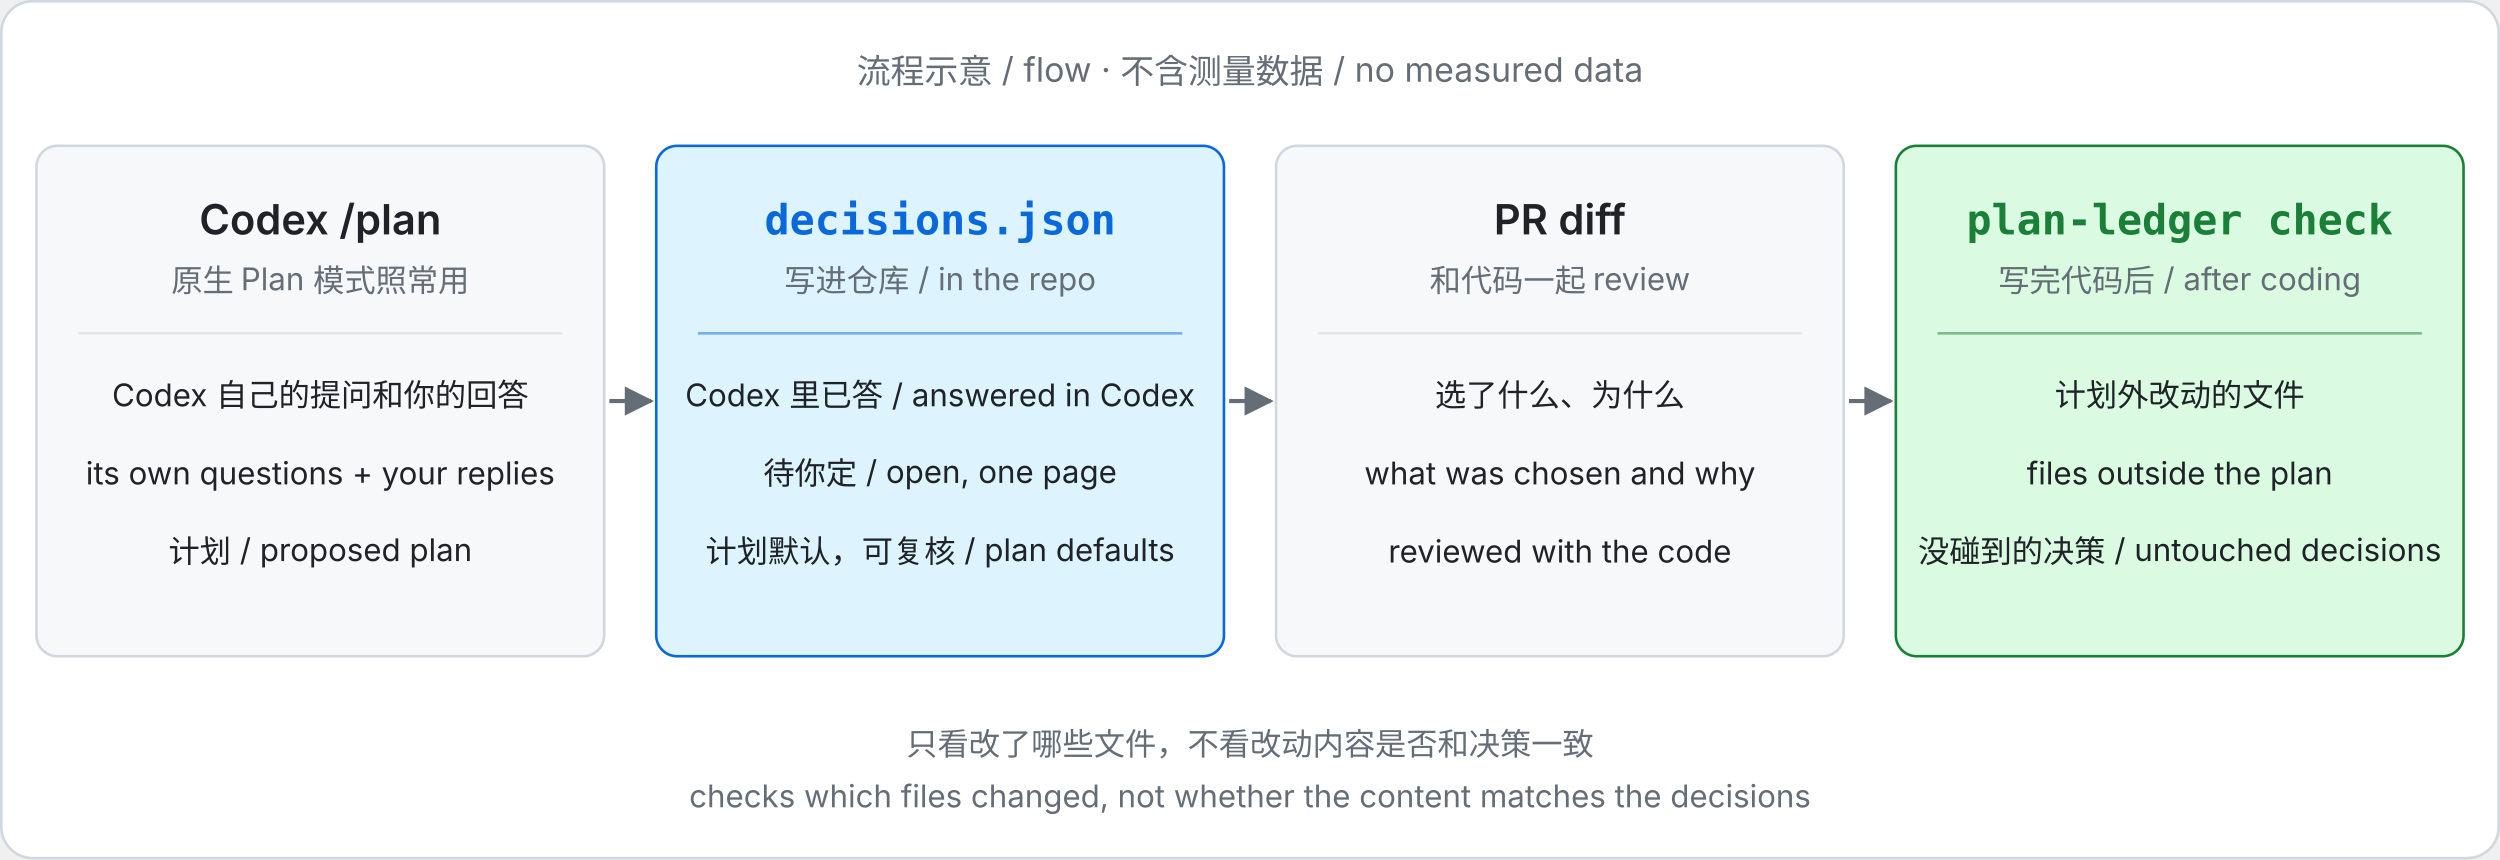
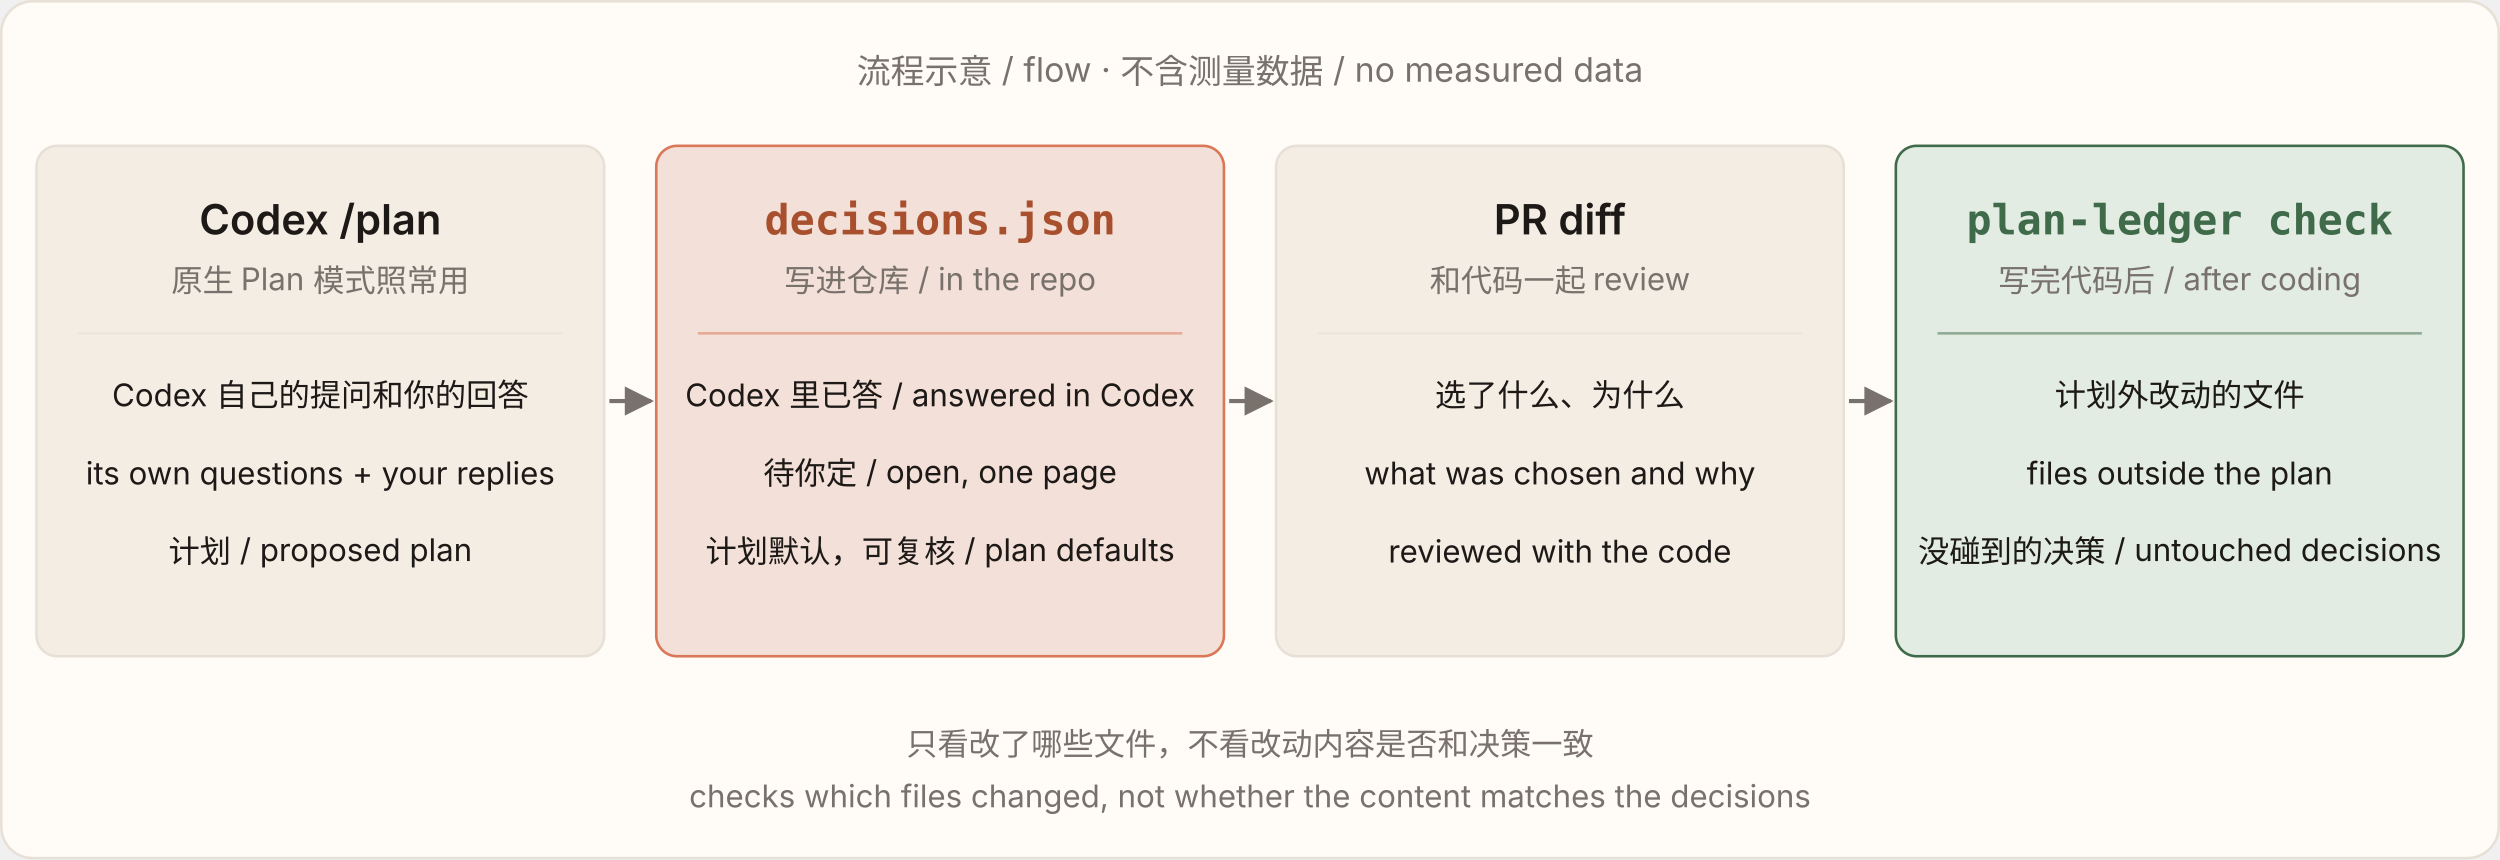
<svg xmlns="http://www.w3.org/2000/svg" width="960" height="330" viewBox="0 0 960 330" role="img" aria-label="Flow: Codex /plan (its own questions and answers, plus the proposed plan) is recorded in decisions.json in the repo, reviewed as a PR diff together with the code, and checked for scope drift after coding with plan-ledger check.">
  <defs>
    <marker id="ah" viewBox="0 0 10 10" refX="9" refY="5" markerWidth="7" markerHeight="7" orient="auto-start-reverse">
-       <path d="M0,0 L10,5 L0,10 z" fill="#656d76" />
+       <path d="M0,0 L10,5 L0,10 z" fill="#78716C" />
    </marker>
  </defs>
-   <rect x="0.5" y="0.5" width="959" height="329" rx="12" fill="#ffffff" stroke="#d0d7de" />
-   <text x="480" y="32" font-family="-apple-system, BlinkMacSystemFont, 'Segoe UI', 'PingFang SC', 'Hiragino Sans GB', 'Microsoft YaHei', sans-serif" font-size="13" font-weight="400" fill="#656d76" text-anchor="middle">流程示意 / flow · 不含测量数据 / no measured data</text>
-   <rect x="14" y="56" width="218" height="196" rx="8" fill="#f6f8fa" stroke="#d0d7de" />
-   <text x="123" y="90" font-family="-apple-system, BlinkMacSystemFont, 'Segoe UI', 'PingFang SC', 'Hiragino Sans GB', 'Microsoft YaHei', sans-serif" font-size="16" font-weight="600" fill="#1f2328" text-anchor="middle">Codex /plan</text>
-   <text x="123" y="112" font-family="-apple-system, BlinkMacSystemFont, 'Segoe UI', 'PingFang SC', 'Hiragino Sans GB', 'Microsoft YaHei', sans-serif" font-size="12" font-weight="400" fill="#656d76" text-anchor="middle">原生 Plan 模式照常用</text>
-   <line x1="30" y1="128" x2="216" y2="128" stroke="#d0d7de" stroke-opacity="0.5" />
-   <text x="123" y="156" font-family="-apple-system, BlinkMacSystemFont, 'Segoe UI', 'PingFang SC', 'Hiragino Sans GB', 'Microsoft YaHei', sans-serif" font-size="12" font-weight="400" fill="#1f2328" text-anchor="middle">Codex 自己的提问和你的回答</text>
-   <text x="123" y="186" font-family="-apple-system, BlinkMacSystemFont, 'Segoe UI', 'PingFang SC', 'Hiragino Sans GB', 'Microsoft YaHei', sans-serif" font-size="12" font-weight="400" fill="#1f2328" text-anchor="middle">its own questions + your replies</text>
-   <text x="123" y="216" font-family="-apple-system, BlinkMacSystemFont, 'Segoe UI', 'PingFang SC', 'Hiragino Sans GB', 'Microsoft YaHei', sans-serif" font-size="12" font-weight="400" fill="#1f2328" text-anchor="middle">计划 / proposed plan</text>
-   <line x1="234" y1="154" x2="250" y2="154" stroke="#656d76" stroke-width="1.6" marker-end="url(#ah)" />
-   <rect x="252" y="56" width="218" height="196" rx="8" fill="#ddf4ff" stroke="#0969da" />
-   <text x="361" y="90" font-family="ui-monospace, SFMono-Regular, Menlo, Consolas, monospace" font-size="16" font-weight="600" fill="#0969da" text-anchor="middle">decisions.json</text>
-   <text x="361" y="112" font-family="-apple-system, BlinkMacSystemFont, 'Segoe UI', 'PingFang SC', 'Hiragino Sans GB', 'Microsoft YaHei', sans-serif" font-size="12" font-weight="400" fill="#656d76" text-anchor="middle">写进仓库 / in the repo</text>
-   <line x1="268" y1="128" x2="454" y2="128" stroke="#0969da" stroke-opacity="0.5" />
-   <text x="361" y="156" font-family="-apple-system, BlinkMacSystemFont, 'Segoe UI', 'PingFang SC', 'Hiragino Sans GB', 'Microsoft YaHei', sans-serif" font-size="12" font-weight="400" fill="#1f2328" text-anchor="middle">Codex 里已答 / answered in Codex</text>
-   <text x="361" y="186" font-family="-apple-system, BlinkMacSystemFont, 'Segoe UI', 'PingFang SC', 'Hiragino Sans GB', 'Microsoft YaHei', sans-serif" font-size="12" font-weight="400" fill="#1f2328" text-anchor="middle">待你定 / open, one page</text>
-   <text x="361" y="216" font-family="-apple-system, BlinkMacSystemFont, 'Segoe UI', 'PingFang SC', 'Hiragino Sans GB', 'Microsoft YaHei', sans-serif" font-size="12" font-weight="400" fill="#1f2328" text-anchor="middle">计划默认，可复核 / plan defaults</text>
-   <line x1="472" y1="154" x2="488" y2="154" stroke="#656d76" stroke-width="1.6" marker-end="url(#ah)" />
-   <rect x="490" y="56" width="218" height="196" rx="8" fill="#f6f8fa" stroke="#d0d7de" />
-   <text x="599" y="90" font-family="-apple-system, BlinkMacSystemFont, 'Segoe UI', 'PingFang SC', 'Hiragino Sans GB', 'Microsoft YaHei', sans-serif" font-size="16" font-weight="600" fill="#1f2328" text-anchor="middle">PR diff</text>
-   <text x="599" y="112" font-family="-apple-system, BlinkMacSystemFont, 'Segoe UI', 'PingFang SC', 'Hiragino Sans GB', 'Microsoft YaHei', sans-serif" font-size="12" font-weight="400" fill="#656d76" text-anchor="middle">和代码一起 review</text>
-   <line x1="506" y1="128" x2="692" y2="128" stroke="#d0d7de" stroke-opacity="0.5" />
-   <text x="599" y="156" font-family="-apple-system, BlinkMacSystemFont, 'Segoe UI', 'PingFang SC', 'Hiragino Sans GB', 'Microsoft YaHei', sans-serif" font-size="12" font-weight="400" fill="#1f2328" text-anchor="middle">选了什么、为什么</text>
-   <text x="599" y="186" font-family="-apple-system, BlinkMacSystemFont, 'Segoe UI', 'PingFang SC', 'Hiragino Sans GB', 'Microsoft YaHei', sans-serif" font-size="12" font-weight="400" fill="#1f2328" text-anchor="middle">what was chosen and why</text>
-   <text x="599" y="216" font-family="-apple-system, BlinkMacSystemFont, 'Segoe UI', 'PingFang SC', 'Hiragino Sans GB', 'Microsoft YaHei', sans-serif" font-size="12" font-weight="400" fill="#1f2328" text-anchor="middle">reviewed with the code</text>
-   <line x1="710" y1="154" x2="726" y2="154" stroke="#656d76" stroke-width="1.6" marker-end="url(#ah)" />
-   <rect x="728" y="56" width="218" height="196" rx="8" fill="#dafbe1" stroke="#1a7f37" />
-   <text x="837" y="90" font-family="ui-monospace, SFMono-Regular, Menlo, Consolas, monospace" font-size="16" font-weight="600" fill="#1a7f37" text-anchor="middle">plan-ledger check</text>
-   <text x="837" y="112" font-family="-apple-system, BlinkMacSystemFont, 'Segoe UI', 'PingFang SC', 'Hiragino Sans GB', 'Microsoft YaHei', sans-serif" font-size="12" font-weight="400" fill="#656d76" text-anchor="middle">写完代码后 / after coding</text>
-   <line x1="744" y1="128" x2="930" y2="128" stroke="#1a7f37" stroke-opacity="0.5" />
-   <text x="837" y="156" font-family="-apple-system, BlinkMacSystemFont, 'Segoe UI', 'PingFang SC', 'Hiragino Sans GB', 'Microsoft YaHei', sans-serif" font-size="12" font-weight="400" fill="#1f2328" text-anchor="middle">计划外改动的文件</text>
-   <text x="837" y="186" font-family="-apple-system, BlinkMacSystemFont, 'Segoe UI', 'PingFang SC', 'Hiragino Sans GB', 'Microsoft YaHei', sans-serif" font-size="12" font-weight="400" fill="#1f2328" text-anchor="middle">files outside the plan</text>
-   <text x="837" y="216" font-family="-apple-system, BlinkMacSystemFont, 'Segoe UI', 'PingFang SC', 'Hiragino Sans GB', 'Microsoft YaHei', sans-serif" font-size="12" font-weight="400" fill="#1f2328" text-anchor="middle">没碰到的决策 / untouched decisions</text>
-   <text x="480" y="290" font-family="-apple-system, BlinkMacSystemFont, 'Segoe UI', 'PingFang SC', 'Hiragino Sans GB', 'Microsoft YaHei', sans-serif" font-size="12" font-weight="400" fill="#656d76" text-anchor="middle">只看改了哪些文件，不看改动内容是否和决策一致</text>
-   <text x="480" y="310" font-family="-apple-system, BlinkMacSystemFont, 'Segoe UI', 'PingFang SC', 'Hiragino Sans GB', 'Microsoft YaHei', sans-serif" font-size="12" font-weight="400" fill="#656d76" text-anchor="middle">checks which files changed, not whether the content matches the decisions</text>
+   <rect x="0.5" y="0.5" width="959" height="329" rx="12" fill="#FFFCF8" stroke="#E7E0D6" />
+   <text x="480" y="32" font-family="-apple-system, BlinkMacSystemFont, 'Segoe UI', 'PingFang SC', 'Hiragino Sans GB', 'Microsoft YaHei', sans-serif" font-size="13" font-weight="400" fill="#78716C" text-anchor="middle">流程示意 / flow · 不含测量数据 / no measured data</text>
+   <rect x="14" y="56" width="218" height="196" rx="8" fill="#F3EDE4" stroke="#E7E0D6" />
+   <text x="123" y="90" font-family="-apple-system, BlinkMacSystemFont, 'Segoe UI', 'PingFang SC', 'Hiragino Sans GB', 'Microsoft YaHei', sans-serif" font-size="16" font-weight="600" fill="#1C1917" text-anchor="middle">Codex /plan</text>
+   <text x="123" y="112" font-family="-apple-system, BlinkMacSystemFont, 'Segoe UI', 'PingFang SC', 'Hiragino Sans GB', 'Microsoft YaHei', sans-serif" font-size="12" font-weight="400" fill="#78716C" text-anchor="middle">原生 Plan 模式照常用</text>
+   <line x1="30" y1="128" x2="216" y2="128" stroke="#E7E0D6" stroke-opacity="0.5" />
+   <text x="123" y="156" font-family="-apple-system, BlinkMacSystemFont, 'Segoe UI', 'PingFang SC', 'Hiragino Sans GB', 'Microsoft YaHei', sans-serif" font-size="12" font-weight="400" fill="#1C1917" text-anchor="middle">Codex 自己的提问和你的回答</text>
+   <text x="123" y="186" font-family="-apple-system, BlinkMacSystemFont, 'Segoe UI', 'PingFang SC', 'Hiragino Sans GB', 'Microsoft YaHei', sans-serif" font-size="12" font-weight="400" fill="#1C1917" text-anchor="middle">its own questions + your replies</text>
+   <text x="123" y="216" font-family="-apple-system, BlinkMacSystemFont, 'Segoe UI', 'PingFang SC', 'Hiragino Sans GB', 'Microsoft YaHei', sans-serif" font-size="12" font-weight="400" fill="#1C1917" text-anchor="middle">计划 / proposed plan</text>
+   <line x1="234" y1="154" x2="250" y2="154" stroke="#78716C" stroke-width="1.6" marker-end="url(#ah)" />
+   <rect x="252" y="56" width="218" height="196" rx="8" fill="#F3E0D8" stroke="#D97757" />
+   <text x="361" y="90" font-family="ui-monospace, SFMono-Regular, Menlo, Consolas, monospace" font-size="16" font-weight="600" fill="#A84F2E" text-anchor="middle">decisions.json</text>
+   <text x="361" y="112" font-family="-apple-system, BlinkMacSystemFont, 'Segoe UI', 'PingFang SC', 'Hiragino Sans GB', 'Microsoft YaHei', sans-serif" font-size="12" font-weight="400" fill="#78716C" text-anchor="middle">写进仓库 / in the repo</text>
+   <line x1="268" y1="128" x2="454" y2="128" stroke="#D97757" stroke-opacity="0.5" />
+   <text x="361" y="156" font-family="-apple-system, BlinkMacSystemFont, 'Segoe UI', 'PingFang SC', 'Hiragino Sans GB', 'Microsoft YaHei', sans-serif" font-size="12" font-weight="400" fill="#1C1917" text-anchor="middle">Codex 里已答 / answered in Codex</text>
+   <text x="361" y="186" font-family="-apple-system, BlinkMacSystemFont, 'Segoe UI', 'PingFang SC', 'Hiragino Sans GB', 'Microsoft YaHei', sans-serif" font-size="12" font-weight="400" fill="#1C1917" text-anchor="middle">待你定 / open, one page</text>
+   <text x="361" y="216" font-family="-apple-system, BlinkMacSystemFont, 'Segoe UI', 'PingFang SC', 'Hiragino Sans GB', 'Microsoft YaHei', sans-serif" font-size="12" font-weight="400" fill="#1C1917" text-anchor="middle">计划默认，可复核 / plan defaults</text>
+   <line x1="472" y1="154" x2="488" y2="154" stroke="#78716C" stroke-width="1.6" marker-end="url(#ah)" />
+   <rect x="490" y="56" width="218" height="196" rx="8" fill="#F3EDE4" stroke="#E7E0D6" />
+   <text x="599" y="90" font-family="-apple-system, BlinkMacSystemFont, 'Segoe UI', 'PingFang SC', 'Hiragino Sans GB', 'Microsoft YaHei', sans-serif" font-size="16" font-weight="600" fill="#1C1917" text-anchor="middle">PR diff</text>
+   <text x="599" y="112" font-family="-apple-system, BlinkMacSystemFont, 'Segoe UI', 'PingFang SC', 'Hiragino Sans GB', 'Microsoft YaHei', sans-serif" font-size="12" font-weight="400" fill="#78716C" text-anchor="middle">和代码一起 review</text>
+   <line x1="506" y1="128" x2="692" y2="128" stroke="#E7E0D6" stroke-opacity="0.5" />
+   <text x="599" y="156" font-family="-apple-system, BlinkMacSystemFont, 'Segoe UI', 'PingFang SC', 'Hiragino Sans GB', 'Microsoft YaHei', sans-serif" font-size="12" font-weight="400" fill="#1C1917" text-anchor="middle">选了什么、为什么</text>
+   <text x="599" y="186" font-family="-apple-system, BlinkMacSystemFont, 'Segoe UI', 'PingFang SC', 'Hiragino Sans GB', 'Microsoft YaHei', sans-serif" font-size="12" font-weight="400" fill="#1C1917" text-anchor="middle">what was chosen and why</text>
+   <text x="599" y="216" font-family="-apple-system, BlinkMacSystemFont, 'Segoe UI', 'PingFang SC', 'Hiragino Sans GB', 'Microsoft YaHei', sans-serif" font-size="12" font-weight="400" fill="#1C1917" text-anchor="middle">reviewed with the code</text>
+   <line x1="710" y1="154" x2="726" y2="154" stroke="#78716C" stroke-width="1.6" marker-end="url(#ah)" />
+   <rect x="728" y="56" width="218" height="196" rx="8" fill="#E3ECE2" stroke="#3F6B4A" />
+   <text x="837" y="90" font-family="ui-monospace, SFMono-Regular, Menlo, Consolas, monospace" font-size="16" font-weight="600" fill="#3F6B4A" text-anchor="middle">plan-ledger check</text>
+   <text x="837" y="112" font-family="-apple-system, BlinkMacSystemFont, 'Segoe UI', 'PingFang SC', 'Hiragino Sans GB', 'Microsoft YaHei', sans-serif" font-size="12" font-weight="400" fill="#78716C" text-anchor="middle">写完代码后 / after coding</text>
+   <line x1="744" y1="128" x2="930" y2="128" stroke="#3F6B4A" stroke-opacity="0.5" />
+   <text x="837" y="156" font-family="-apple-system, BlinkMacSystemFont, 'Segoe UI', 'PingFang SC', 'Hiragino Sans GB', 'Microsoft YaHei', sans-serif" font-size="12" font-weight="400" fill="#1C1917" text-anchor="middle">计划外改动的文件</text>
+   <text x="837" y="186" font-family="-apple-system, BlinkMacSystemFont, 'Segoe UI', 'PingFang SC', 'Hiragino Sans GB', 'Microsoft YaHei', sans-serif" font-size="12" font-weight="400" fill="#1C1917" text-anchor="middle">files outside the plan</text>
+   <text x="837" y="216" font-family="-apple-system, BlinkMacSystemFont, 'Segoe UI', 'PingFang SC', 'Hiragino Sans GB', 'Microsoft YaHei', sans-serif" font-size="12" font-weight="400" fill="#1C1917" text-anchor="middle">没碰到的决策 / untouched decisions</text>
+   <text x="480" y="290" font-family="-apple-system, BlinkMacSystemFont, 'Segoe UI', 'PingFang SC', 'Hiragino Sans GB', 'Microsoft YaHei', sans-serif" font-size="12" font-weight="400" fill="#78716C" text-anchor="middle">只看改了哪些文件，不看改动内容是否和决策一致</text>
+   <text x="480" y="310" font-family="-apple-system, BlinkMacSystemFont, 'Segoe UI', 'PingFang SC', 'Hiragino Sans GB', 'Microsoft YaHei', sans-serif" font-size="12" font-weight="400" fill="#78716C" text-anchor="middle">checks which files changed, not whether the content matches the decisions</text>
</svg>
